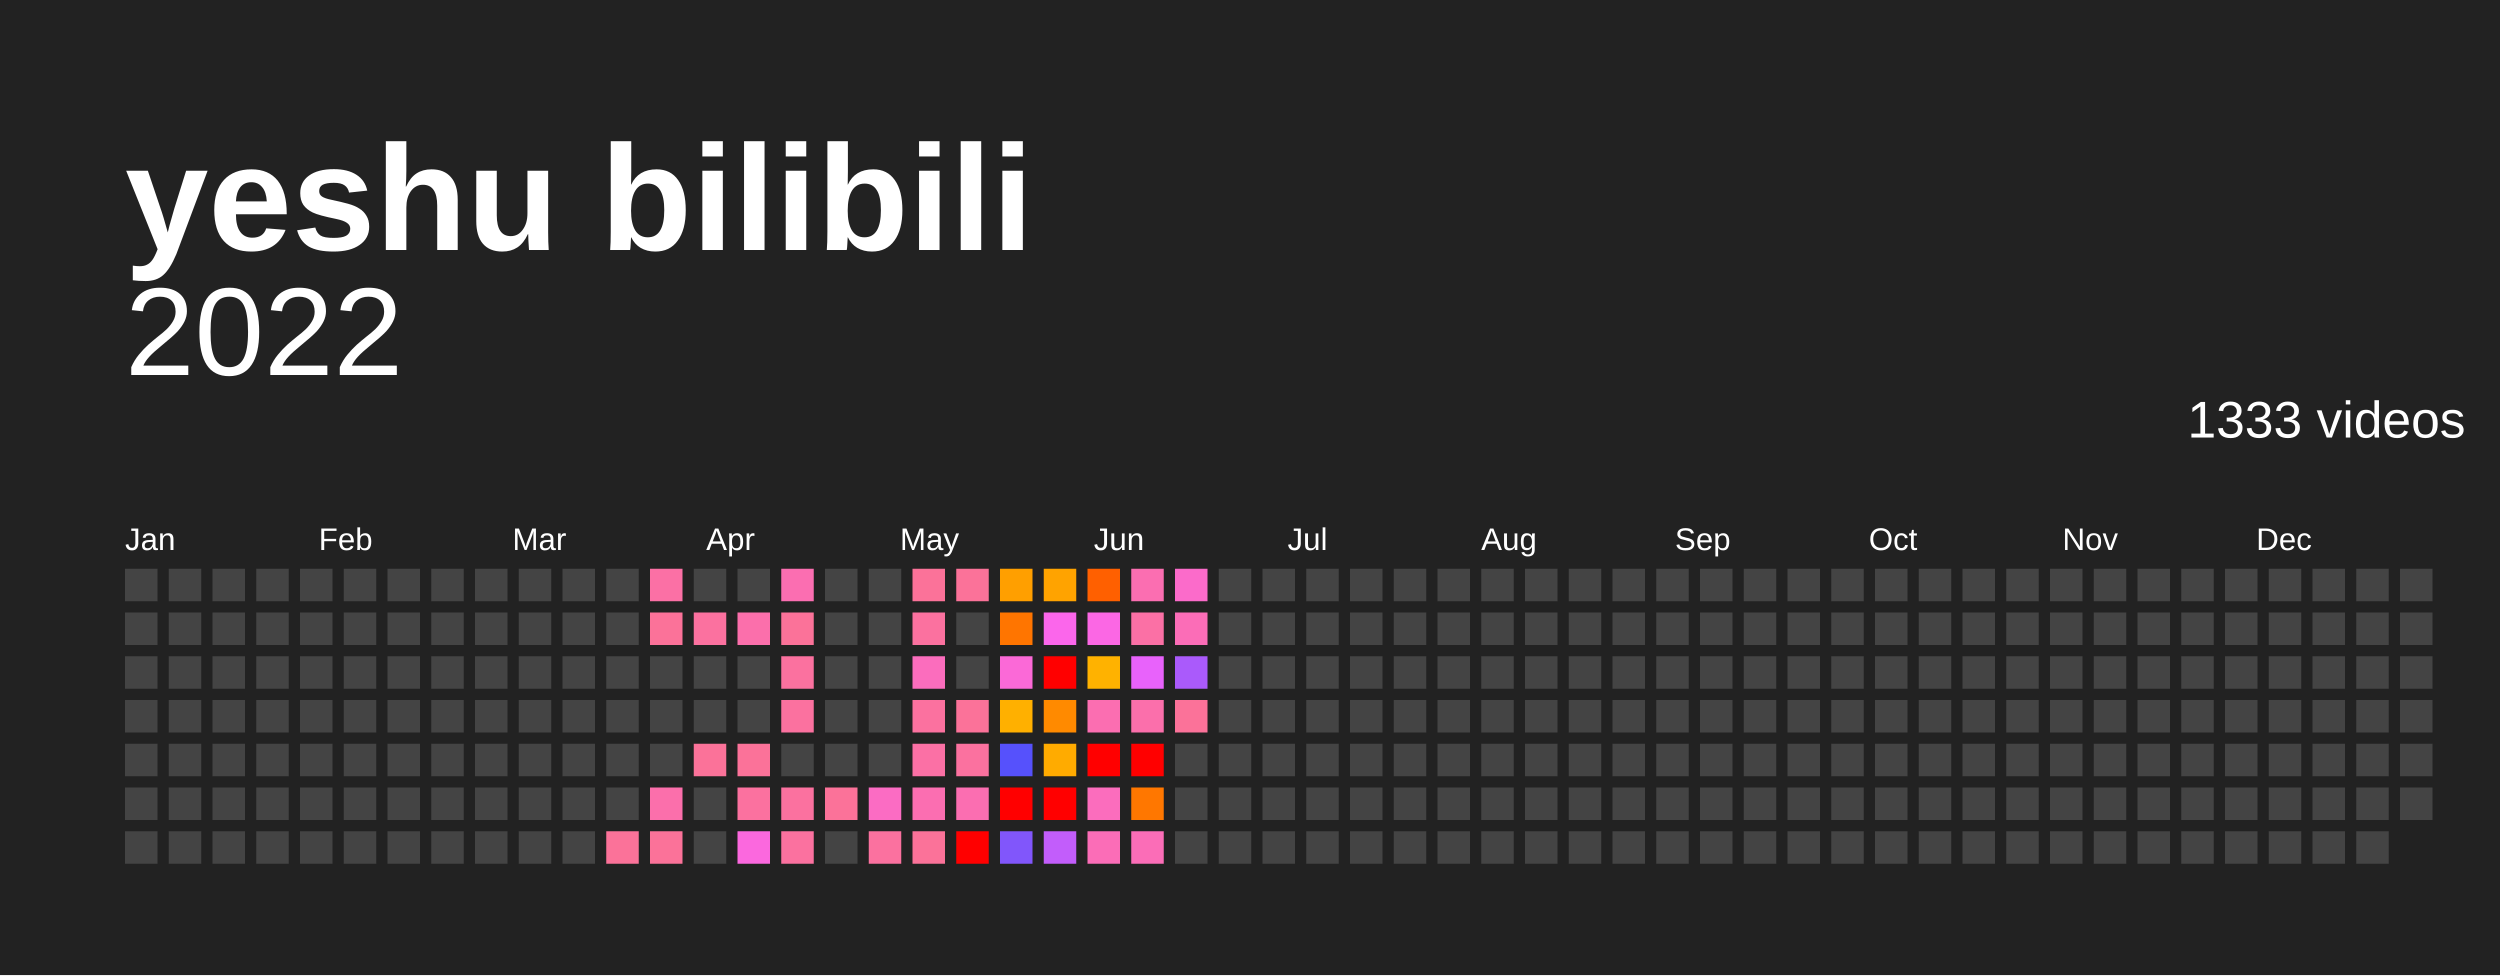
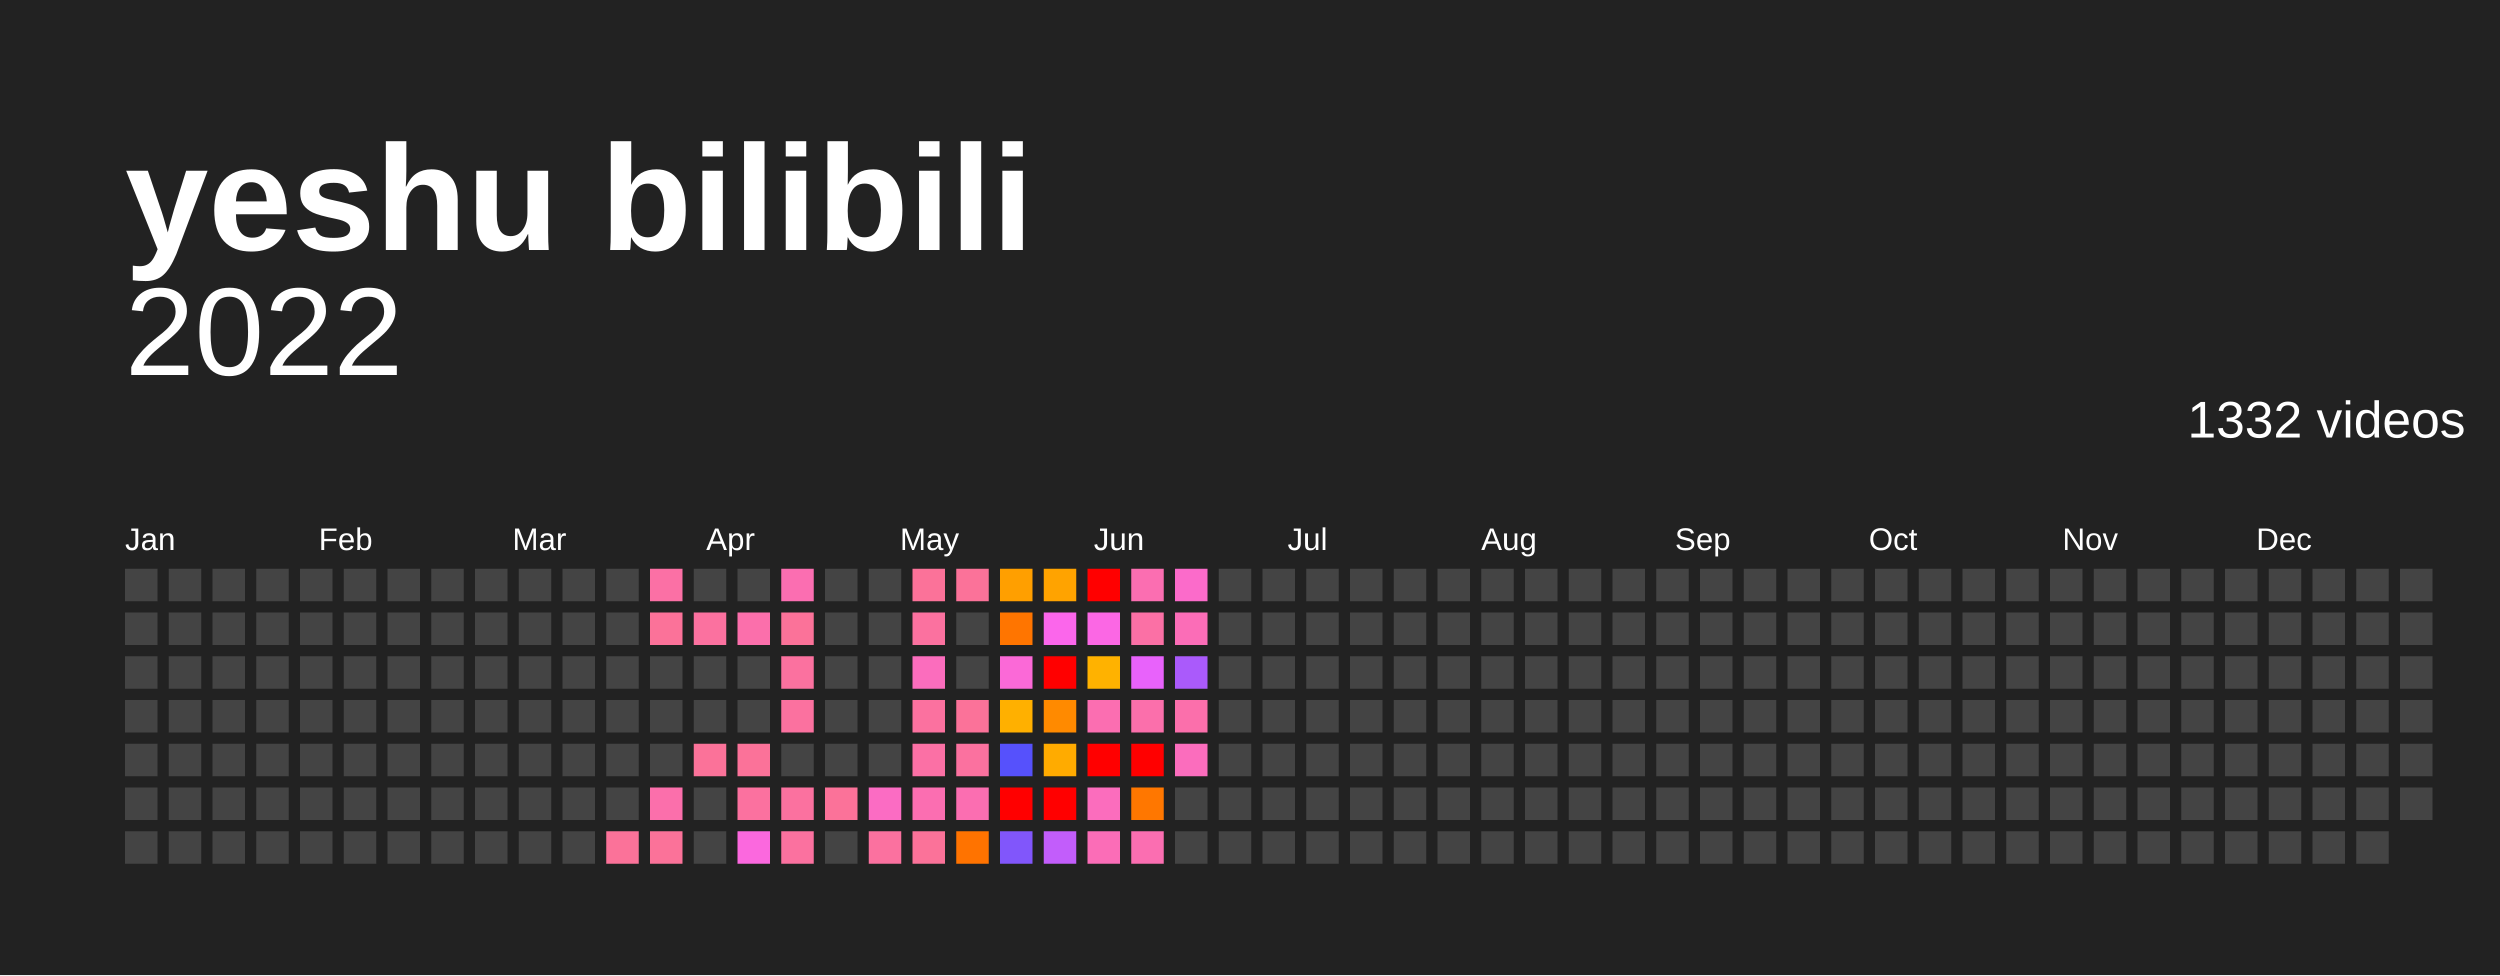
<svg xmlns="http://www.w3.org/2000/svg" baseProfile="full" height="78mm" version="1.1" viewBox="0,0,200,78" width="200mm">
  <defs />
  <rect fill="#222222" height="78" width="200" x="0" y="0" />
  <text fill="#FFFFFF" style="font-size:12px; font-family:Arial; font-weight:bold;" x="10" y="20">yeshu bilibili</text>
  <text alignment-baseline="hanging" fill="#FFFFFF" style="font-size:10.0px; font-family:Arial;" x="10" y="30">2022</text>
-   <text alignment-baseline="hanging" fill="#FFFFFF" style="font-size:4.125px; font-family:Arial;" x="175" y="35">1333 videos</text>
+   <text alignment-baseline="hanging" fill="#FFFFFF" style="font-size:4.125px; font-family:Arial;" x="175" y="35">1332 videos</text>
  <text fill="#FFFFFF" style="font-size:2.5px; font-family:Arial" x="10.0" y="44">Jan</text>
  <text fill="#FFFFFF" style="font-size:2.5px; font-family:Arial" x="25.5" y="44">Feb</text>
  <text fill="#FFFFFF" style="font-size:2.5px; font-family:Arial" x="41.0" y="44">Mar</text>
  <text fill="#FFFFFF" style="font-size:2.5px; font-family:Arial" x="56.5" y="44">Apr</text>
  <text fill="#FFFFFF" style="font-size:2.5px; font-family:Arial" x="72.0" y="44">May</text>
  <text fill="#FFFFFF" style="font-size:2.5px; font-family:Arial" x="87.5" y="44">Jun</text>
  <text fill="#FFFFFF" style="font-size:2.5px; font-family:Arial" x="103.0" y="44">Jul</text>
  <text fill="#FFFFFF" style="font-size:2.5px; font-family:Arial" x="118.5" y="44">Aug</text>
  <text fill="#FFFFFF" style="font-size:2.5px; font-family:Arial" x="134.0" y="44">Sep</text>
  <text fill="#FFFFFF" style="font-size:2.5px; font-family:Arial" x="149.5" y="44">Oct</text>
  <text fill="#FFFFFF" style="font-size:2.5px; font-family:Arial" x="165.0" y="44">Nov</text>
  <text fill="#FFFFFF" style="font-size:2.5px; font-family:Arial" x="180.5" y="44">Dec</text>
  <rect fill="#444444" height="2.6" width="2.6" x="10.0" y="45.5" />
  <rect fill="#444444" height="2.6" width="2.6" x="10.0" y="49.0" />
  <rect fill="#444444" height="2.6" width="2.6" x="10.0" y="52.5" />
  <rect fill="#444444" height="2.6" width="2.6" x="10.0" y="56.0" />
  <rect fill="#444444" height="2.6" width="2.6" x="10.0" y="59.5" />
  <rect fill="#444444" height="2.6" width="2.6" x="10.0" y="63.0" />
  <rect fill="#444444" height="2.6" width="2.6" x="10.0" y="66.5" />
  <rect fill="#444444" height="2.6" width="2.6" x="13.5" y="45.5" />
  <rect fill="#444444" height="2.6" width="2.6" x="13.5" y="49.0" />
  <rect fill="#444444" height="2.6" width="2.6" x="13.5" y="52.5" />
  <rect fill="#444444" height="2.6" width="2.6" x="13.5" y="56.0" />
  <rect fill="#444444" height="2.6" width="2.6" x="13.5" y="59.5" />
  <rect fill="#444444" height="2.6" width="2.6" x="13.5" y="63.0" />
  <rect fill="#444444" height="2.6" width="2.6" x="13.5" y="66.5" />
  <rect fill="#444444" height="2.6" width="2.6" x="17.0" y="45.5" />
  <rect fill="#444444" height="2.6" width="2.6" x="17.0" y="49.0" />
  <rect fill="#444444" height="2.6" width="2.6" x="17.0" y="52.5" />
  <rect fill="#444444" height="2.6" width="2.6" x="17.0" y="56.0" />
  <rect fill="#444444" height="2.6" width="2.6" x="17.0" y="59.5" />
  <rect fill="#444444" height="2.6" width="2.6" x="17.0" y="63.0" />
  <rect fill="#444444" height="2.6" width="2.6" x="17.0" y="66.5" />
  <rect fill="#444444" height="2.6" width="2.6" x="20.5" y="45.5" />
  <rect fill="#444444" height="2.6" width="2.6" x="20.5" y="49.0" />
  <rect fill="#444444" height="2.6" width="2.6" x="20.5" y="52.5" />
  <rect fill="#444444" height="2.6" width="2.6" x="20.5" y="56.0" />
  <rect fill="#444444" height="2.6" width="2.6" x="20.5" y="59.5" />
  <rect fill="#444444" height="2.6" width="2.6" x="20.5" y="63.0" />
  <rect fill="#444444" height="2.6" width="2.6" x="20.5" y="66.5" />
  <rect fill="#444444" height="2.6" width="2.6" x="24.0" y="45.5" />
  <rect fill="#444444" height="2.6" width="2.6" x="24.0" y="49.0" />
  <rect fill="#444444" height="2.6" width="2.6" x="24.0" y="52.5" />
  <rect fill="#444444" height="2.6" width="2.6" x="24.0" y="56.0" />
  <rect fill="#444444" height="2.6" width="2.6" x="24.0" y="59.5" />
  <rect fill="#444444" height="2.6" width="2.6" x="24.0" y="63.0" />
  <rect fill="#444444" height="2.6" width="2.6" x="24.0" y="66.5" />
  <rect fill="#444444" height="2.6" width="2.6" x="27.5" y="45.5" />
  <rect fill="#444444" height="2.6" width="2.6" x="27.5" y="49.0" />
  <rect fill="#444444" height="2.6" width="2.6" x="27.5" y="52.5" />
  <rect fill="#444444" height="2.6" width="2.6" x="27.5" y="56.0" />
  <rect fill="#444444" height="2.6" width="2.6" x="27.5" y="59.5" />
  <rect fill="#444444" height="2.6" width="2.6" x="27.5" y="63.0" />
  <rect fill="#444444" height="2.6" width="2.6" x="27.5" y="66.5" />
  <rect fill="#444444" height="2.6" width="2.6" x="31.0" y="45.5" />
  <rect fill="#444444" height="2.6" width="2.6" x="31.0" y="49.0" />
  <rect fill="#444444" height="2.6" width="2.6" x="31.0" y="52.5" />
  <rect fill="#444444" height="2.6" width="2.6" x="31.0" y="56.0" />
  <rect fill="#444444" height="2.6" width="2.6" x="31.0" y="59.5" />
  <rect fill="#444444" height="2.6" width="2.6" x="31.0" y="63.0" />
  <rect fill="#444444" height="2.6" width="2.6" x="31.0" y="66.5" />
  <rect fill="#444444" height="2.6" width="2.6" x="34.5" y="45.5" />
  <rect fill="#444444" height="2.6" width="2.6" x="34.5" y="49.0" />
  <rect fill="#444444" height="2.6" width="2.6" x="34.5" y="52.5" />
  <rect fill="#444444" height="2.6" width="2.6" x="34.5" y="56.0" />
  <rect fill="#444444" height="2.6" width="2.6" x="34.5" y="59.5" />
  <rect fill="#444444" height="2.6" width="2.6" x="34.5" y="63.0" />
  <rect fill="#444444" height="2.6" width="2.6" x="34.5" y="66.5" />
  <rect fill="#444444" height="2.6" width="2.6" x="38.0" y="45.5" />
  <rect fill="#444444" height="2.6" width="2.6" x="38.0" y="49.0" />
  <rect fill="#444444" height="2.6" width="2.6" x="38.0" y="52.5" />
  <rect fill="#444444" height="2.6" width="2.6" x="38.0" y="56.0" />
  <rect fill="#444444" height="2.6" width="2.6" x="38.0" y="59.5" />
  <rect fill="#444444" height="2.6" width="2.6" x="38.0" y="63.0" />
  <rect fill="#444444" height="2.6" width="2.6" x="38.0" y="66.5" />
  <rect fill="#444444" height="2.6" width="2.6" x="41.5" y="45.5" />
  <rect fill="#444444" height="2.6" width="2.6" x="41.5" y="49.0" />
  <rect fill="#444444" height="2.6" width="2.6" x="41.5" y="52.5" />
  <rect fill="#444444" height="2.6" width="2.6" x="41.5" y="56.0" />
  <rect fill="#444444" height="2.6" width="2.6" x="41.5" y="59.5" />
  <rect fill="#444444" height="2.6" width="2.6" x="41.5" y="63.0" />
  <rect fill="#444444" height="2.6" width="2.6" x="41.5" y="66.5" />
  <rect fill="#444444" height="2.6" width="2.6" x="45.0" y="45.5" />
  <rect fill="#444444" height="2.6" width="2.6" x="45.0" y="49.0" />
  <rect fill="#444444" height="2.6" width="2.6" x="45.0" y="52.5" />
  <rect fill="#444444" height="2.6" width="2.6" x="45.0" y="56.0" />
  <rect fill="#444444" height="2.6" width="2.6" x="45.0" y="59.5" />
  <rect fill="#444444" height="2.6" width="2.6" x="45.0" y="63.0" />
  <rect fill="#444444" height="2.6" width="2.6" x="45.0" y="66.5" />
  <rect fill="#444444" height="2.6" width="2.6" x="48.5" y="45.5" />
  <rect fill="#444444" height="2.6" width="2.6" x="48.5" y="49.0" />
  <rect fill="#444444" height="2.6" width="2.6" x="48.5" y="52.5" />
  <rect fill="#444444" height="2.6" width="2.6" x="48.5" y="56.0" />
  <rect fill="#444444" height="2.6" width="2.6" x="48.5" y="59.5" />
  <rect fill="#444444" height="2.6" width="2.6" x="48.5" y="63.0" />
  <rect fill="#fb7299" height="2.6" width="2.6" x="48.5" y="66.5" />
  <rect fill="#fb70a5" height="2.6" width="2.6" x="52.0" y="45.5" />
  <rect fill="#fb7299" height="2.6" width="2.6" x="52.0" y="49.0" />
  <rect fill="#444444" height="2.6" width="2.6" x="52.0" y="52.5" />
  <rect fill="#444444" height="2.6" width="2.6" x="52.0" y="56.0" />
  <rect fill="#444444" height="2.6" width="2.6" x="52.0" y="59.5" />
  <rect fill="#fb6fab" height="2.6" width="2.6" x="52.0" y="63.0" />
  <rect fill="#fb7299" height="2.6" width="2.6" x="52.0" y="66.5" />
  <rect fill="#444444" height="2.6" width="2.6" x="55.5" y="45.5" />
  <rect fill="#fb719f" height="2.6" width="2.6" x="55.5" y="49.0" />
  <rect fill="#444444" height="2.6" width="2.6" x="55.5" y="52.5" />
  <rect fill="#444444" height="2.6" width="2.6" x="55.5" y="56.0" />
  <rect fill="#fb7299" height="2.6" width="2.6" x="55.5" y="59.5" />
  <rect fill="#444444" height="2.6" width="2.6" x="55.5" y="63.0" />
  <rect fill="#444444" height="2.6" width="2.6" x="55.5" y="66.5" />
  <rect fill="#444444" height="2.6" width="2.6" x="59.0" y="45.5" />
  <rect fill="#fb6fab" height="2.6" width="2.6" x="59.0" y="49.0" />
  <rect fill="#444444" height="2.6" width="2.6" x="59.0" y="52.5" />
  <rect fill="#444444" height="2.6" width="2.6" x="59.0" y="56.0" />
  <rect fill="#fb7299" height="2.6" width="2.6" x="59.0" y="59.5" />
  <rect fill="#fb719f" height="2.6" width="2.6" x="59.0" y="63.0" />
  <rect fill="#fb68de" height="2.6" width="2.6" x="59.0" y="66.5" />
  <rect fill="#fb6eb1" height="2.6" width="2.6" x="62.5" y="45.5" />
  <rect fill="#fb7299" height="2.6" width="2.6" x="62.5" y="49.0" />
  <rect fill="#fb719f" height="2.6" width="2.6" x="62.5" y="52.5" />
  <rect fill="#fb719f" height="2.6" width="2.6" x="62.5" y="56.0" />
  <rect fill="#444444" height="2.6" width="2.6" x="62.5" y="59.5" />
  <rect fill="#fb719f" height="2.6" width="2.6" x="62.5" y="63.0" />
  <rect fill="#fb719f" height="2.6" width="2.6" x="62.5" y="66.5" />
  <rect fill="#444444" height="2.6" width="2.6" x="66.0" y="45.5" />
  <rect fill="#444444" height="2.6" width="2.6" x="66.0" y="49.0" />
  <rect fill="#444444" height="2.6" width="2.6" x="66.0" y="52.5" />
  <rect fill="#444444" height="2.6" width="2.6" x="66.0" y="56.0" />
  <rect fill="#444444" height="2.6" width="2.6" x="66.0" y="59.5" />
  <rect fill="#fb7299" height="2.6" width="2.6" x="66.0" y="63.0" />
  <rect fill="#444444" height="2.6" width="2.6" x="66.0" y="66.5" />
  <rect fill="#444444" height="2.6" width="2.6" x="69.5" y="45.5" />
  <rect fill="#444444" height="2.6" width="2.6" x="69.5" y="49.0" />
  <rect fill="#444444" height="2.6" width="2.6" x="69.5" y="52.5" />
  <rect fill="#444444" height="2.6" width="2.6" x="69.5" y="56.0" />
  <rect fill="#444444" height="2.6" width="2.6" x="69.5" y="59.5" />
  <rect fill="#fb6cc3" height="2.6" width="2.6" x="69.5" y="63.0" />
  <rect fill="#fb719f" height="2.6" width="2.6" x="69.5" y="66.5" />
  <rect fill="#fb7299" height="2.6" width="2.6" x="73.0" y="45.5" />
  <rect fill="#fb719f" height="2.6" width="2.6" x="73.0" y="49.0" />
  <rect fill="#fb6dbd" height="2.6" width="2.6" x="73.0" y="52.5" />
  <rect fill="#fb719f" height="2.6" width="2.6" x="73.0" y="56.0" />
  <rect fill="#fb70a5" height="2.6" width="2.6" x="73.0" y="59.5" />
  <rect fill="#fb6eb1" height="2.6" width="2.6" x="73.0" y="63.0" />
  <rect fill="#fb7299" height="2.6" width="2.6" x="73.0" y="66.5" />
  <rect fill="#fb7299" height="2.6" width="2.6" x="76.5" y="45.5" />
  <rect fill="#444444" height="2.6" width="2.6" x="76.5" y="49.0" />
  <rect fill="#444444" height="2.6" width="2.6" x="76.5" y="52.5" />
  <rect fill="#fb7299" height="2.6" width="2.6" x="76.5" y="56.0" />
  <rect fill="#fb719f" height="2.6" width="2.6" x="76.5" y="59.5" />
  <rect fill="#fb6eb1" height="2.6" width="2.6" x="76.5" y="63.0" />
-   <rect fill="red" height="2.6" width="2.6" x="76.5" y="66.5" />
+   <rect fill="#ff7300" height="2.6" width="2.6" x="76.5" y="66.5" />
  <rect fill="#ff9f00" height="2.6" width="2.6" x="80.0" y="45.5" />
  <rect fill="#ff7500" height="2.6" width="2.6" x="80.0" y="49.0" />
  <rect fill="#fb69d7" height="2.6" width="2.6" x="80.0" y="52.5" />
  <rect fill="#ffb000" height="2.6" width="2.6" x="80.0" y="56.0" />
  <rect fill="#5651fc" height="2.6" width="2.6" x="80.0" y="59.5" />
  <rect fill="red" height="2.6" width="2.6" x="80.0" y="63.0" />
  <rect fill="#8156fb" height="2.6" width="2.6" x="80.0" y="66.5" />
  <rect fill="#ffa300" height="2.6" width="2.6" x="83.5" y="45.5" />
  <rect fill="#fb66eb" height="2.6" width="2.6" x="83.5" y="49.0" />
  <rect fill="red" height="2.6" width="2.6" x="83.5" y="52.5" />
  <rect fill="#ff8a00" height="2.6" width="2.6" x="83.5" y="56.0" />
  <rect fill="#ffab00" height="2.6" width="2.6" x="83.5" y="59.5" />
  <rect fill="red" height="2.6" width="2.6" x="83.5" y="63.0" />
  <rect fill="#c25dfb" height="2.6" width="2.6" x="83.5" y="66.5" />
-   <rect fill="#ff6000" height="2.6" width="2.6" x="87.0" y="45.5" />
+   <rect fill="red" height="2.6" width="2.6" x="87.0" y="45.5" />
  <rect fill="#fb67e4" height="2.6" width="2.6" x="87.0" y="49.0" />
  <rect fill="#ffb200" height="2.6" width="2.6" x="87.0" y="52.5" />
  <rect fill="#fb6eb1" height="2.6" width="2.6" x="87.0" y="56.0" />
  <rect fill="red" height="2.6" width="2.6" x="87.0" y="59.5" />
  <rect fill="#fb6dbd" height="2.6" width="2.6" x="87.0" y="63.0" />
  <rect fill="#fb6db7" height="2.6" width="2.6" x="87.0" y="66.5" />
  <rect fill="#fb6eb1" height="2.6" width="2.6" x="90.5" y="45.5" />
  <rect fill="#fb70a5" height="2.6" width="2.6" x="90.5" y="49.0" />
  <rect fill="#e862fb" height="2.6" width="2.6" x="90.5" y="52.5" />
  <rect fill="#fb6fab" height="2.6" width="2.6" x="90.5" y="56.0" />
  <rect fill="red" height="2.6" width="2.6" x="90.5" y="59.5" />
  <rect fill="#ff7700" height="2.6" width="2.6" x="90.5" y="63.0" />
-   <rect fill="#fb6db7" height="2.6" width="2.6" x="90.5" y="66.5" />
+   <rect fill="#fb6eb1" height="2.6" width="2.6" x="90.5" y="66.5" />
  <rect fill="#fb6bca" height="2.6" width="2.6" x="94.0" y="45.5" />
  <rect fill="#fb6db7" height="2.6" width="2.6" x="94.0" y="49.0" />
  <rect fill="#aa5afb" height="2.6" width="2.6" x="94.0" y="52.5" />
-   <rect fill="#fb7299" height="2.6" width="2.6" x="94.0" y="56.0" />
-   <rect fill="#444444" height="2.6" width="2.6" x="94.0" y="59.5" />
+   <rect fill="#fb6fab" height="2.6" width="2.6" x="94.0" y="56.0" />
+   <rect fill="#fb6dbd" height="2.6" width="2.6" x="94.0" y="59.5" />
  <rect fill="#444444" height="2.6" width="2.6" x="94.0" y="63.0" />
  <rect fill="#444444" height="2.6" width="2.6" x="94.0" y="66.5" />
  <rect fill="#444444" height="2.6" width="2.6" x="97.5" y="45.5" />
  <rect fill="#444444" height="2.6" width="2.6" x="97.5" y="49.0" />
  <rect fill="#444444" height="2.6" width="2.6" x="97.5" y="52.5" />
  <rect fill="#444444" height="2.6" width="2.6" x="97.5" y="56.0" />
  <rect fill="#444444" height="2.6" width="2.6" x="97.5" y="59.5" />
  <rect fill="#444444" height="2.6" width="2.6" x="97.5" y="63.0" />
  <rect fill="#444444" height="2.6" width="2.6" x="97.5" y="66.5" />
  <rect fill="#444444" height="2.6" width="2.6" x="101.0" y="45.5" />
  <rect fill="#444444" height="2.6" width="2.6" x="101.0" y="49.0" />
  <rect fill="#444444" height="2.6" width="2.6" x="101.0" y="52.5" />
  <rect fill="#444444" height="2.6" width="2.6" x="101.0" y="56.0" />
  <rect fill="#444444" height="2.6" width="2.6" x="101.0" y="59.5" />
  <rect fill="#444444" height="2.6" width="2.6" x="101.0" y="63.0" />
  <rect fill="#444444" height="2.6" width="2.6" x="101.0" y="66.5" />
  <rect fill="#444444" height="2.6" width="2.6" x="104.5" y="45.5" />
  <rect fill="#444444" height="2.6" width="2.6" x="104.5" y="49.0" />
  <rect fill="#444444" height="2.6" width="2.6" x="104.5" y="52.5" />
  <rect fill="#444444" height="2.6" width="2.6" x="104.5" y="56.0" />
  <rect fill="#444444" height="2.6" width="2.6" x="104.5" y="59.5" />
  <rect fill="#444444" height="2.6" width="2.6" x="104.5" y="63.0" />
  <rect fill="#444444" height="2.6" width="2.6" x="104.5" y="66.5" />
  <rect fill="#444444" height="2.6" width="2.6" x="108.0" y="45.5" />
  <rect fill="#444444" height="2.6" width="2.6" x="108.0" y="49.0" />
  <rect fill="#444444" height="2.6" width="2.6" x="108.0" y="52.5" />
  <rect fill="#444444" height="2.6" width="2.6" x="108.0" y="56.0" />
  <rect fill="#444444" height="2.6" width="2.6" x="108.0" y="59.5" />
  <rect fill="#444444" height="2.6" width="2.6" x="108.0" y="63.0" />
  <rect fill="#444444" height="2.6" width="2.6" x="108.0" y="66.5" />
  <rect fill="#444444" height="2.6" width="2.6" x="111.5" y="45.5" />
  <rect fill="#444444" height="2.6" width="2.6" x="111.5" y="49.0" />
  <rect fill="#444444" height="2.6" width="2.6" x="111.5" y="52.5" />
  <rect fill="#444444" height="2.6" width="2.6" x="111.5" y="56.0" />
  <rect fill="#444444" height="2.6" width="2.6" x="111.5" y="59.5" />
  <rect fill="#444444" height="2.6" width="2.6" x="111.5" y="63.0" />
  <rect fill="#444444" height="2.6" width="2.6" x="111.5" y="66.5" />
  <rect fill="#444444" height="2.6" width="2.6" x="115.0" y="45.5" />
  <rect fill="#444444" height="2.6" width="2.6" x="115.0" y="49.0" />
  <rect fill="#444444" height="2.6" width="2.6" x="115.0" y="52.5" />
  <rect fill="#444444" height="2.6" width="2.6" x="115.0" y="56.0" />
  <rect fill="#444444" height="2.6" width="2.6" x="115.0" y="59.5" />
  <rect fill="#444444" height="2.6" width="2.6" x="115.0" y="63.0" />
  <rect fill="#444444" height="2.6" width="2.6" x="115.0" y="66.5" />
  <rect fill="#444444" height="2.6" width="2.6" x="118.5" y="45.5" />
  <rect fill="#444444" height="2.6" width="2.6" x="118.5" y="49.0" />
  <rect fill="#444444" height="2.6" width="2.6" x="118.5" y="52.5" />
  <rect fill="#444444" height="2.6" width="2.6" x="118.5" y="56.0" />
  <rect fill="#444444" height="2.6" width="2.6" x="118.5" y="59.5" />
  <rect fill="#444444" height="2.6" width="2.6" x="118.5" y="63.0" />
  <rect fill="#444444" height="2.6" width="2.6" x="118.5" y="66.5" />
  <rect fill="#444444" height="2.6" width="2.6" x="122.0" y="45.5" />
  <rect fill="#444444" height="2.6" width="2.6" x="122.0" y="49.0" />
  <rect fill="#444444" height="2.6" width="2.6" x="122.0" y="52.5" />
  <rect fill="#444444" height="2.6" width="2.6" x="122.0" y="56.0" />
  <rect fill="#444444" height="2.6" width="2.6" x="122.0" y="59.5" />
  <rect fill="#444444" height="2.6" width="2.6" x="122.0" y="63.0" />
  <rect fill="#444444" height="2.6" width="2.6" x="122.0" y="66.5" />
  <rect fill="#444444" height="2.6" width="2.6" x="125.5" y="45.5" />
  <rect fill="#444444" height="2.6" width="2.6" x="125.5" y="49.0" />
  <rect fill="#444444" height="2.6" width="2.6" x="125.5" y="52.5" />
  <rect fill="#444444" height="2.6" width="2.6" x="125.5" y="56.0" />
  <rect fill="#444444" height="2.6" width="2.6" x="125.5" y="59.5" />
  <rect fill="#444444" height="2.6" width="2.6" x="125.5" y="63.0" />
  <rect fill="#444444" height="2.6" width="2.6" x="125.5" y="66.5" />
  <rect fill="#444444" height="2.6" width="2.6" x="129.0" y="45.5" />
  <rect fill="#444444" height="2.6" width="2.6" x="129.0" y="49.0" />
  <rect fill="#444444" height="2.6" width="2.6" x="129.0" y="52.5" />
  <rect fill="#444444" height="2.6" width="2.6" x="129.0" y="56.0" />
  <rect fill="#444444" height="2.6" width="2.6" x="129.0" y="59.5" />
  <rect fill="#444444" height="2.6" width="2.6" x="129.0" y="63.0" />
  <rect fill="#444444" height="2.6" width="2.6" x="129.0" y="66.5" />
  <rect fill="#444444" height="2.6" width="2.6" x="132.5" y="45.5" />
  <rect fill="#444444" height="2.6" width="2.6" x="132.5" y="49.0" />
  <rect fill="#444444" height="2.6" width="2.6" x="132.5" y="52.5" />
  <rect fill="#444444" height="2.6" width="2.6" x="132.5" y="56.0" />
  <rect fill="#444444" height="2.6" width="2.6" x="132.5" y="59.5" />
  <rect fill="#444444" height="2.6" width="2.6" x="132.5" y="63.0" />
  <rect fill="#444444" height="2.6" width="2.6" x="132.5" y="66.5" />
  <rect fill="#444444" height="2.6" width="2.6" x="136.0" y="45.5" />
  <rect fill="#444444" height="2.6" width="2.6" x="136.0" y="49.0" />
  <rect fill="#444444" height="2.6" width="2.6" x="136.0" y="52.5" />
  <rect fill="#444444" height="2.6" width="2.6" x="136.0" y="56.0" />
  <rect fill="#444444" height="2.6" width="2.6" x="136.0" y="59.5" />
  <rect fill="#444444" height="2.6" width="2.6" x="136.0" y="63.0" />
  <rect fill="#444444" height="2.6" width="2.6" x="136.0" y="66.5" />
  <rect fill="#444444" height="2.6" width="2.6" x="139.5" y="45.5" />
  <rect fill="#444444" height="2.6" width="2.6" x="139.5" y="49.0" />
  <rect fill="#444444" height="2.6" width="2.6" x="139.5" y="52.5" />
  <rect fill="#444444" height="2.6" width="2.6" x="139.5" y="56.0" />
  <rect fill="#444444" height="2.6" width="2.6" x="139.5" y="59.5" />
  <rect fill="#444444" height="2.6" width="2.6" x="139.5" y="63.0" />
  <rect fill="#444444" height="2.6" width="2.6" x="139.5" y="66.5" />
  <rect fill="#444444" height="2.6" width="2.6" x="143.0" y="45.5" />
  <rect fill="#444444" height="2.6" width="2.6" x="143.0" y="49.0" />
  <rect fill="#444444" height="2.6" width="2.6" x="143.0" y="52.5" />
  <rect fill="#444444" height="2.6" width="2.6" x="143.0" y="56.0" />
  <rect fill="#444444" height="2.6" width="2.6" x="143.0" y="59.5" />
  <rect fill="#444444" height="2.6" width="2.6" x="143.0" y="63.0" />
  <rect fill="#444444" height="2.6" width="2.6" x="143.0" y="66.5" />
  <rect fill="#444444" height="2.6" width="2.6" x="146.5" y="45.5" />
  <rect fill="#444444" height="2.6" width="2.6" x="146.5" y="49.0" />
  <rect fill="#444444" height="2.6" width="2.6" x="146.5" y="52.5" />
  <rect fill="#444444" height="2.6" width="2.6" x="146.5" y="56.0" />
  <rect fill="#444444" height="2.6" width="2.6" x="146.5" y="59.5" />
  <rect fill="#444444" height="2.6" width="2.6" x="146.5" y="63.0" />
  <rect fill="#444444" height="2.6" width="2.6" x="146.5" y="66.5" />
  <rect fill="#444444" height="2.6" width="2.6" x="150.0" y="45.5" />
  <rect fill="#444444" height="2.6" width="2.6" x="150.0" y="49.0" />
  <rect fill="#444444" height="2.6" width="2.6" x="150.0" y="52.5" />
  <rect fill="#444444" height="2.6" width="2.6" x="150.0" y="56.0" />
  <rect fill="#444444" height="2.6" width="2.6" x="150.0" y="59.5" />
  <rect fill="#444444" height="2.6" width="2.6" x="150.0" y="63.0" />
  <rect fill="#444444" height="2.6" width="2.6" x="150.0" y="66.5" />
  <rect fill="#444444" height="2.6" width="2.6" x="153.5" y="45.5" />
  <rect fill="#444444" height="2.6" width="2.6" x="153.5" y="49.0" />
  <rect fill="#444444" height="2.6" width="2.6" x="153.5" y="52.5" />
  <rect fill="#444444" height="2.6" width="2.6" x="153.5" y="56.0" />
  <rect fill="#444444" height="2.6" width="2.6" x="153.5" y="59.5" />
  <rect fill="#444444" height="2.6" width="2.6" x="153.5" y="63.0" />
  <rect fill="#444444" height="2.6" width="2.6" x="153.5" y="66.5" />
  <rect fill="#444444" height="2.6" width="2.6" x="157.0" y="45.5" />
  <rect fill="#444444" height="2.6" width="2.6" x="157.0" y="49.0" />
  <rect fill="#444444" height="2.6" width="2.6" x="157.0" y="52.5" />
  <rect fill="#444444" height="2.6" width="2.6" x="157.0" y="56.0" />
  <rect fill="#444444" height="2.6" width="2.6" x="157.0" y="59.5" />
  <rect fill="#444444" height="2.6" width="2.6" x="157.0" y="63.0" />
  <rect fill="#444444" height="2.6" width="2.6" x="157.0" y="66.5" />
  <rect fill="#444444" height="2.6" width="2.6" x="160.5" y="45.5" />
  <rect fill="#444444" height="2.6" width="2.6" x="160.5" y="49.0" />
  <rect fill="#444444" height="2.6" width="2.6" x="160.5" y="52.5" />
  <rect fill="#444444" height="2.6" width="2.6" x="160.5" y="56.0" />
  <rect fill="#444444" height="2.6" width="2.6" x="160.5" y="59.5" />
  <rect fill="#444444" height="2.6" width="2.6" x="160.5" y="63.0" />
  <rect fill="#444444" height="2.6" width="2.6" x="160.5" y="66.5" />
  <rect fill="#444444" height="2.6" width="2.6" x="164.0" y="45.5" />
  <rect fill="#444444" height="2.6" width="2.6" x="164.0" y="49.0" />
  <rect fill="#444444" height="2.6" width="2.6" x="164.0" y="52.5" />
  <rect fill="#444444" height="2.6" width="2.6" x="164.0" y="56.0" />
  <rect fill="#444444" height="2.6" width="2.6" x="164.0" y="59.5" />
  <rect fill="#444444" height="2.6" width="2.6" x="164.0" y="63.0" />
  <rect fill="#444444" height="2.6" width="2.6" x="164.0" y="66.5" />
  <rect fill="#444444" height="2.6" width="2.6" x="167.5" y="45.5" />
  <rect fill="#444444" height="2.6" width="2.6" x="167.5" y="49.0" />
  <rect fill="#444444" height="2.6" width="2.6" x="167.5" y="52.5" />
  <rect fill="#444444" height="2.6" width="2.6" x="167.5" y="56.0" />
  <rect fill="#444444" height="2.6" width="2.6" x="167.5" y="59.5" />
  <rect fill="#444444" height="2.6" width="2.6" x="167.5" y="63.0" />
  <rect fill="#444444" height="2.6" width="2.6" x="167.5" y="66.5" />
  <rect fill="#444444" height="2.6" width="2.6" x="171.0" y="45.5" />
  <rect fill="#444444" height="2.6" width="2.6" x="171.0" y="49.0" />
  <rect fill="#444444" height="2.6" width="2.6" x="171.0" y="52.5" />
  <rect fill="#444444" height="2.6" width="2.6" x="171.0" y="56.0" />
  <rect fill="#444444" height="2.6" width="2.6" x="171.0" y="59.5" />
  <rect fill="#444444" height="2.6" width="2.6" x="171.0" y="63.0" />
  <rect fill="#444444" height="2.6" width="2.6" x="171.0" y="66.5" />
  <rect fill="#444444" height="2.6" width="2.6" x="174.5" y="45.5" />
  <rect fill="#444444" height="2.6" width="2.6" x="174.5" y="49.0" />
  <rect fill="#444444" height="2.6" width="2.6" x="174.5" y="52.5" />
  <rect fill="#444444" height="2.6" width="2.6" x="174.5" y="56.0" />
  <rect fill="#444444" height="2.6" width="2.6" x="174.5" y="59.5" />
  <rect fill="#444444" height="2.6" width="2.6" x="174.5" y="63.0" />
  <rect fill="#444444" height="2.6" width="2.6" x="174.5" y="66.5" />
  <rect fill="#444444" height="2.6" width="2.6" x="178.0" y="45.5" />
  <rect fill="#444444" height="2.6" width="2.6" x="178.0" y="49.0" />
  <rect fill="#444444" height="2.6" width="2.6" x="178.0" y="52.5" />
  <rect fill="#444444" height="2.6" width="2.6" x="178.0" y="56.0" />
  <rect fill="#444444" height="2.6" width="2.6" x="178.0" y="59.5" />
  <rect fill="#444444" height="2.6" width="2.6" x="178.0" y="63.0" />
  <rect fill="#444444" height="2.6" width="2.6" x="178.0" y="66.5" />
  <rect fill="#444444" height="2.6" width="2.6" x="181.5" y="45.5" />
  <rect fill="#444444" height="2.6" width="2.6" x="181.5" y="49.0" />
  <rect fill="#444444" height="2.6" width="2.6" x="181.5" y="52.5" />
  <rect fill="#444444" height="2.6" width="2.6" x="181.5" y="56.0" />
  <rect fill="#444444" height="2.6" width="2.6" x="181.5" y="59.5" />
  <rect fill="#444444" height="2.6" width="2.6" x="181.5" y="63.0" />
  <rect fill="#444444" height="2.6" width="2.6" x="181.5" y="66.5" />
  <rect fill="#444444" height="2.6" width="2.6" x="185.0" y="45.5" />
  <rect fill="#444444" height="2.6" width="2.6" x="185.0" y="49.0" />
  <rect fill="#444444" height="2.6" width="2.6" x="185.0" y="52.5" />
  <rect fill="#444444" height="2.6" width="2.6" x="185.0" y="56.0" />
  <rect fill="#444444" height="2.6" width="2.6" x="185.0" y="59.5" />
  <rect fill="#444444" height="2.6" width="2.6" x="185.0" y="63.0" />
  <rect fill="#444444" height="2.6" width="2.6" x="185.0" y="66.5" />
  <rect fill="#444444" height="2.6" width="2.6" x="188.5" y="45.5" />
  <rect fill="#444444" height="2.6" width="2.6" x="188.5" y="49.0" />
  <rect fill="#444444" height="2.6" width="2.6" x="188.5" y="52.5" />
  <rect fill="#444444" height="2.6" width="2.6" x="188.5" y="56.0" />
  <rect fill="#444444" height="2.6" width="2.6" x="188.5" y="59.5" />
  <rect fill="#444444" height="2.6" width="2.6" x="188.5" y="63.0" />
  <rect fill="#444444" height="2.6" width="2.6" x="188.5" y="66.5" />
  <rect fill="#444444" height="2.6" width="2.6" x="192.0" y="45.5" />
  <rect fill="#444444" height="2.6" width="2.6" x="192.0" y="49.0" />
  <rect fill="#444444" height="2.6" width="2.6" x="192.0" y="52.5" />
  <rect fill="#444444" height="2.6" width="2.6" x="192.0" y="56.0" />
  <rect fill="#444444" height="2.6" width="2.6" x="192.0" y="59.5" />
  <rect fill="#444444" height="2.6" width="2.6" x="192.0" y="63.0" />
</svg>
